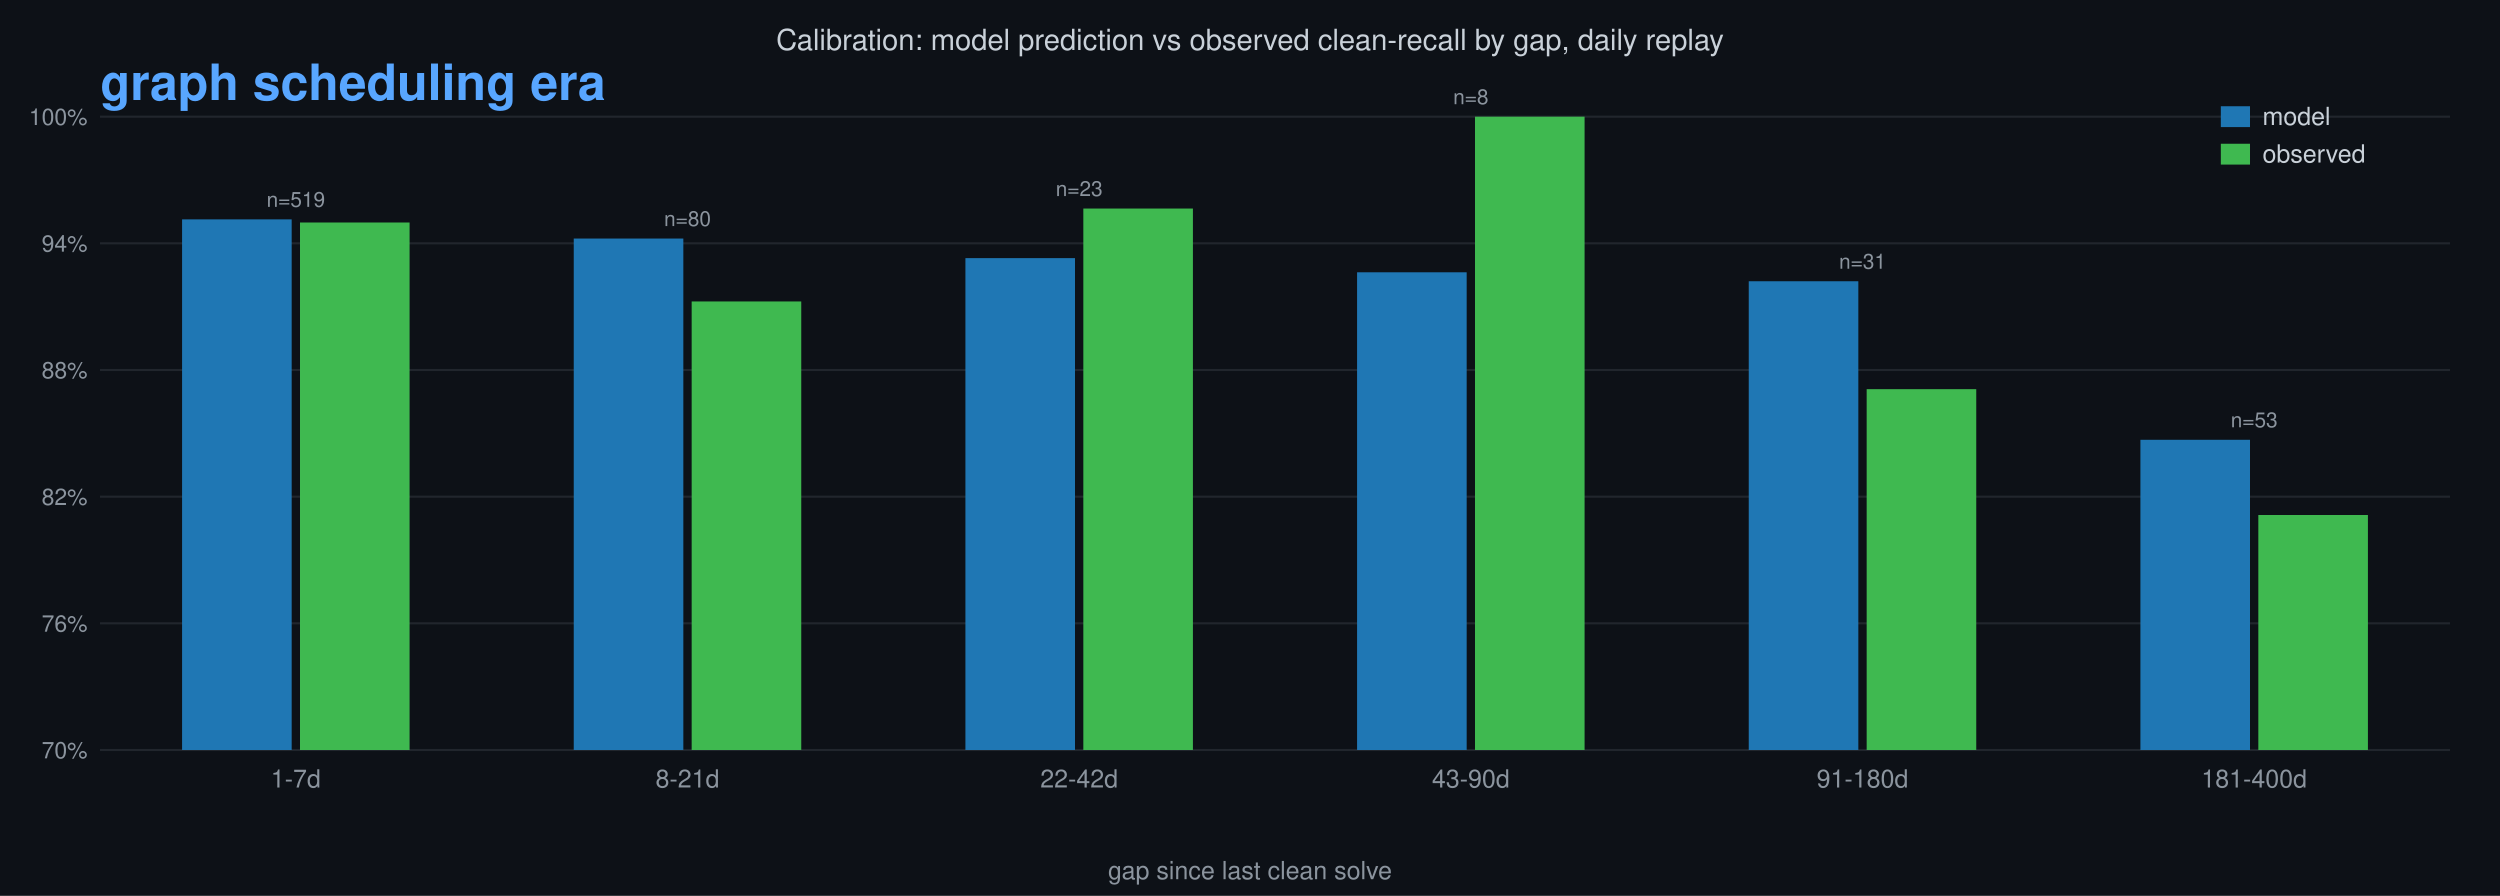
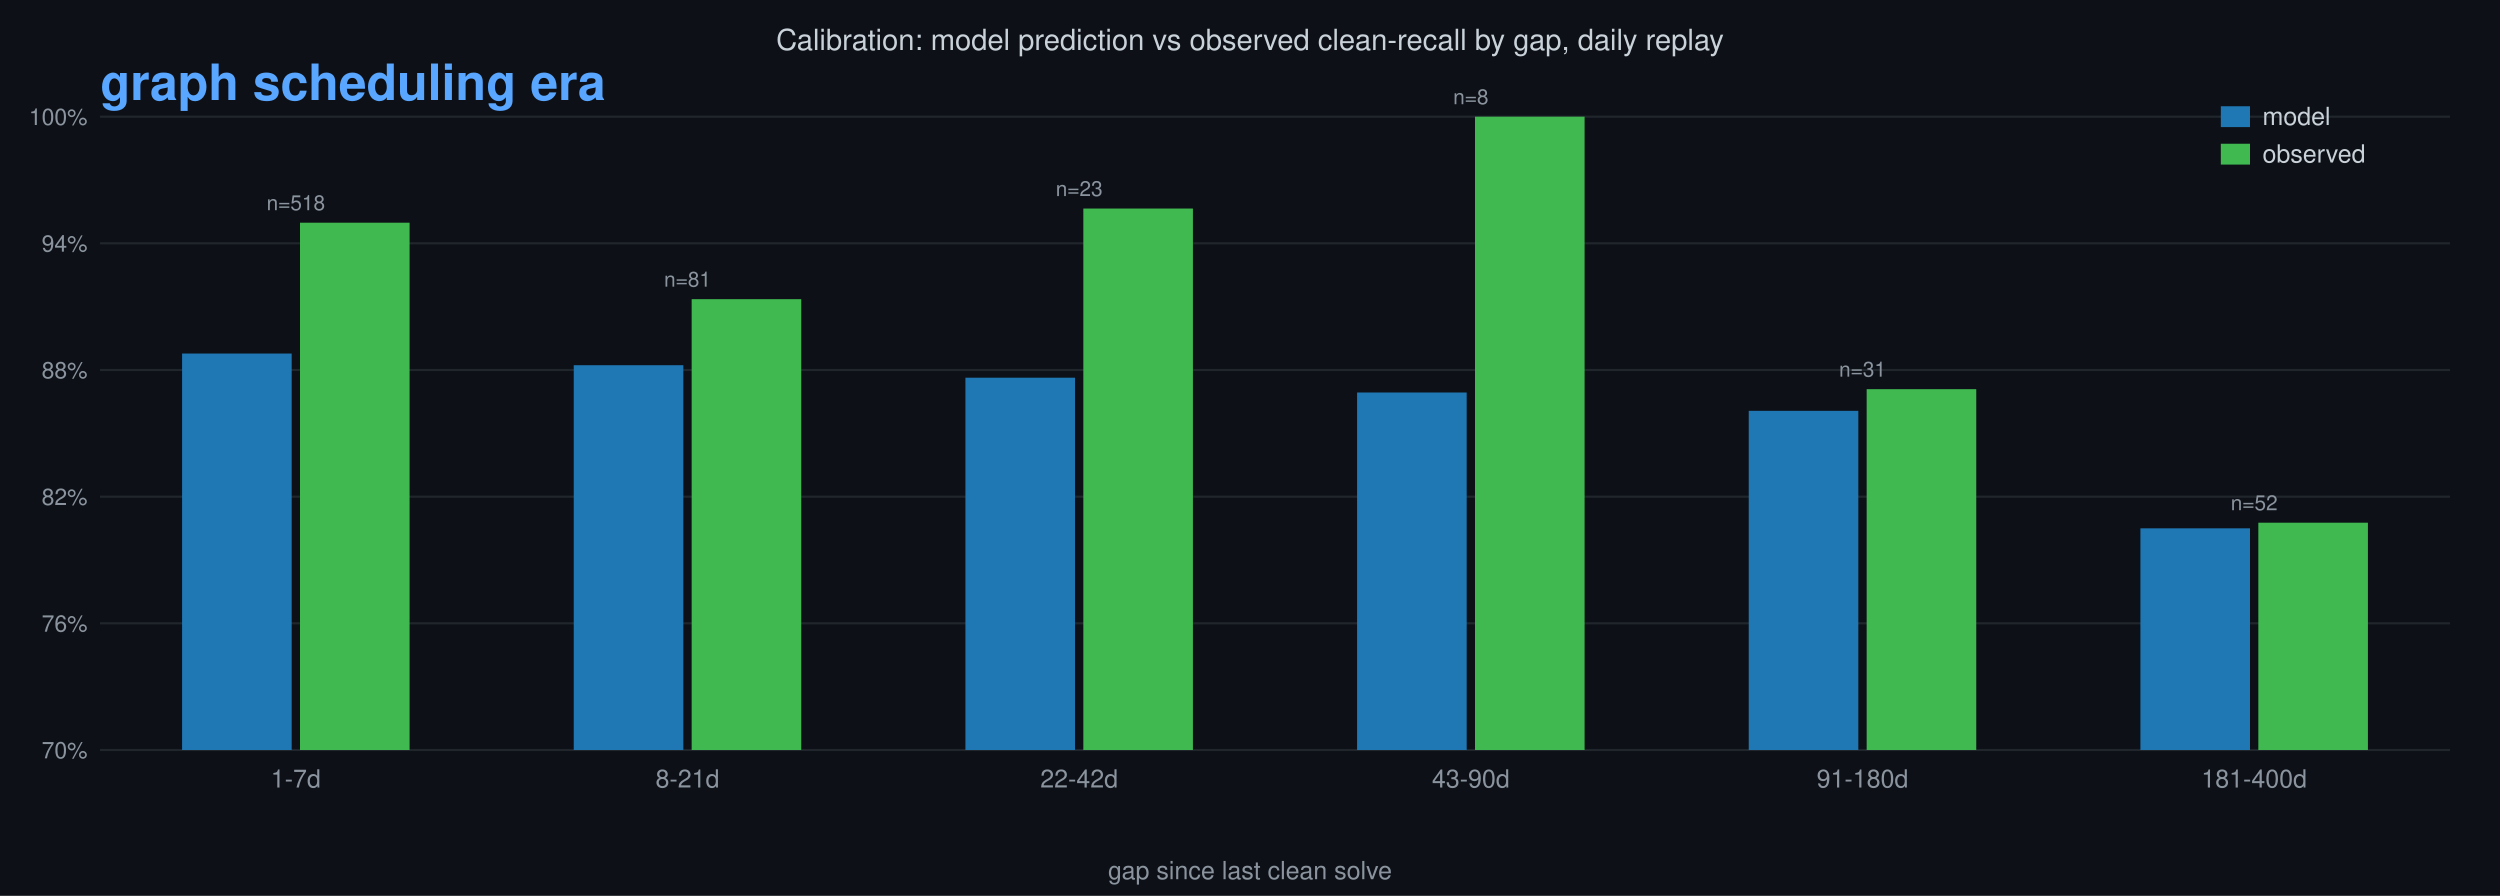
<svg xmlns="http://www.w3.org/2000/svg" viewBox="0 0 1200 430" font-family="Helvetica,sans-serif">
  <rect width="1200" height="430" fill="#0d1117" />
  <text x="600" y="24" text-anchor="middle" font-size="14" fill="#c9d1d9">Calibration: model prediction vs observed clean-recall by gap, daily replay</text>
-   <text x="48" y="48" text-anchor="start" font-size="24" font-weight="bold" fill="#8b949e" opacity="0">pre graph scheduling era<animate attributeName="opacity" calcMode="discrete" values="1;0" keyTimes="0;0.743" dur="10.0s" repeatCount="indefinite" />
+   <text x="48" y="48" text-anchor="start" font-size="24" font-weight="bold" fill="#8b949e" opacity="0">pre graph scheduling era<animate attributeName="opacity" calcMode="discrete" values="1;0" keyTimes="0;0.739" dur="10.0s" repeatCount="indefinite" />
  </text>
-   <text x="48" y="48" text-anchor="start" font-size="24" font-weight="bold" fill="#58a6ff" opacity="1">graph scheduling era<animate attributeName="opacity" calcMode="discrete" values="0;1" keyTimes="0;0.743" dur="10.0s" repeatCount="indefinite" />
+   <text x="48" y="48" text-anchor="start" font-size="24" font-weight="bold" fill="#58a6ff" opacity="1">graph scheduling era<animate attributeName="opacity" calcMode="discrete" values="0;1" keyTimes="0;0.739" dur="10.0s" repeatCount="indefinite" />
  </text>
  <line x1="48" y1="360.0" x2="1176" y2="360.0" stroke="#21262d" stroke-width="1" />
  <text x="42" y="364.0" text-anchor="end" font-size="11" fill="#8b949e">70%</text>
  <line x1="48" y1="299.2" x2="1176" y2="299.2" stroke="#21262d" stroke-width="1" />
  <text x="42" y="303.2" text-anchor="end" font-size="11" fill="#8b949e">76%</text>
  <line x1="48" y1="238.4" x2="1176" y2="238.4" stroke="#21262d" stroke-width="1" />
  <text x="42" y="242.4" text-anchor="end" font-size="11" fill="#8b949e">82%</text>
  <line x1="48" y1="177.6" x2="1176" y2="177.6" stroke="#21262d" stroke-width="1" />
  <text x="42" y="181.6" text-anchor="end" font-size="11" fill="#8b949e">88%</text>
  <line x1="48" y1="116.8" x2="1176" y2="116.8" stroke="#21262d" stroke-width="1" />
  <text x="42" y="120.8" text-anchor="end" font-size="11" fill="#8b949e">94%</text>
  <line x1="48" y1="56.0" x2="1176" y2="56.0" stroke="#21262d" stroke-width="1" />
  <text x="42" y="60.0" text-anchor="end" font-size="11" fill="#8b949e">100%</text>
-   <rect x="87.4" y="105.3" width="52.6" height="254.7" fill="#1f77b4">
-     <animate attributeName="y" calcMode="discrete" values="360.0;106.2;107.1;106.4;106.6;106.7;106.8;106.7;106.6;107.0;106.8;106.7;106.6;106.5;106.4;106.3;106.2;106.1;106.2;106.1;106.0;105.9;105.8;105.7;105.6;105.5;105.4;105.3;105.4;105.3" keyTimes="0;0.005;0.009;0.021;0.033;0.037;0.045;0.046;0.056;0.06;0.068;0.083;0.113;0.142;0.155;0.186;0.199;0.24;0.258;0.273;0.298;0.348;0.37;0.436;0.481;0.521;0.617;0.879;0.906;0.915" dur="10.0s" repeatCount="indefinite" />
-     <animate attributeName="height" calcMode="discrete" values="0.0;253.8;252.9;253.6;253.4;253.3;253.2;253.3;253.4;253.0;253.2;253.3;253.4;253.5;253.6;253.7;253.8;253.9;253.8;253.9;254.0;254.1;254.2;254.3;254.4;254.5;254.6;254.7;254.6;254.7" keyTimes="0;0.005;0.009;0.021;0.033;0.037;0.045;0.046;0.056;0.06;0.068;0.083;0.113;0.142;0.155;0.186;0.199;0.24;0.258;0.273;0.298;0.348;0.37;0.436;0.481;0.521;0.617;0.879;0.906;0.915" dur="10.0s" repeatCount="indefinite" />
+   <rect x="87.4" y="169.7" width="52.6" height="190.3" fill="#1f77b4">
+     <animate attributeName="y" calcMode="discrete" values="360.0;169.8;170.2;170.0;170.1;170.2;170.5;170.4;170.3;170.4;170.3;170.2;170.1;170.0;170.1;170.0;169.9;169.8;169.7" keyTimes="0;0.005;0.009;0.021;0.033;0.036;0.06;0.067;0.071;0.079;0.083;0.141;0.185;0.238;0.257;0.272;0.368;0.479;0.605" dur="10.0s" repeatCount="indefinite" />
+     <animate attributeName="height" calcMode="discrete" values="0.0;190.2;189.8;190.0;189.9;189.8;189.5;189.6;189.7;189.6;189.7;189.8;189.9;190.0;189.9;190.0;190.1;190.2;190.3" keyTimes="0;0.005;0.009;0.021;0.033;0.036;0.06;0.067;0.071;0.079;0.083;0.141;0.185;0.238;0.257;0.272;0.368;0.479;0.605" dur="10.0s" repeatCount="indefinite" />
  </rect>
-   <rect x="144.0" y="106.8" width="52.6" height="253.2" fill="#3fb950">
-     <animate attributeName="y" calcMode="discrete" values="360.0;56.0;69.7;67.8;67.0;66.4;66.0;65.0;64.1;63.7;63.2;76.4;75.9;81.3;80.0;78.8;78.1;77.6;77.0;75.9;75.1;87.5;85.9;84.7;83.9;82.8;81.8;81.4;80.9;83.4;82.9;82.5;82.0;84.7;83.8;83.2;82.4;82.1;81.5;83.8;83.2;82.7;82.5;82.3;82.2;82.1;82.0;81.9;81.7;81.6;81.5;81.3;86.1;85.7;85.5;85.2;84.9;87.1;91.3;95.5;95.1;95.0;103.5;105.2;104.3;105.6;104.6;106.0;105.7;105.0;107.5;106.8" keyTimes="0;0.005;0.113;0.142;0.155;0.17;0.186;0.199;0.24;0.258;0.273;0.298;0.306;0.32;0.336;0.348;0.36;0.37;0.379;0.387;0.397;0.406;0.416;0.426;0.436;0.448;0.46;0.471;0.481;0.49;0.503;0.511;0.521;0.532;0.541;0.56;0.575;0.584;0.592;0.598;0.609;0.617;0.624;0.669;0.674;0.692;0.697;0.727;0.752;0.764;0.772;0.779;0.786;0.795;0.802;0.808;0.816;0.826;0.832;0.84;0.845;0.848;0.851;0.859;0.865;0.869;0.879;0.888;0.897;0.903;0.906;0.915" dur="10.0s" repeatCount="indefinite" />
-     <animate attributeName="height" calcMode="discrete" values="0.0;304.0;290.3;292.2;293.0;293.6;294.0;295.0;295.9;296.3;296.8;283.6;284.1;278.7;280.0;281.2;281.9;282.4;283.0;284.1;284.9;272.5;274.1;275.3;276.1;277.2;278.2;278.6;279.1;276.6;277.1;277.5;278.0;275.3;276.2;276.8;277.6;277.9;278.5;276.2;276.8;277.3;277.5;277.7;277.8;277.9;278.0;278.1;278.3;278.4;278.5;278.7;273.9;274.3;274.5;274.8;275.1;272.9;268.7;264.5;264.9;265.0;256.5;254.8;255.7;254.4;255.4;254.0;254.3;255.0;252.5;253.2" keyTimes="0;0.005;0.113;0.142;0.155;0.17;0.186;0.199;0.24;0.258;0.273;0.298;0.306;0.32;0.336;0.348;0.36;0.37;0.379;0.387;0.397;0.406;0.416;0.426;0.436;0.448;0.46;0.471;0.481;0.49;0.503;0.511;0.521;0.532;0.541;0.56;0.575;0.584;0.592;0.598;0.609;0.617;0.624;0.669;0.674;0.692;0.697;0.727;0.752;0.764;0.772;0.779;0.786;0.795;0.802;0.808;0.816;0.826;0.832;0.84;0.845;0.848;0.851;0.859;0.865;0.869;0.879;0.888;0.897;0.903;0.906;0.915" dur="10.0s" repeatCount="indefinite" />
+   <rect x="144.0" y="106.9" width="52.6" height="253.1" fill="#3fb950">
+     <animate attributeName="y" calcMode="discrete" values="360.0;56.0;69.7;67.8;67.0;66.4;66.0;65.0;64.1;63.7;63.2;76.4;75.9;81.3;80.0;78.8;78.1;77.6;77.0;75.9;75.1;87.5;85.9;84.7;83.9;82.8;81.8;81.4;80.9;83.4;82.9;82.6;82.1;84.9;84.1;83.6;82.7;82.4;81.8;84.1;83.5;83.0;82.7;82.6;82.5;82.4;82.3;82.1;82.0;81.9;81.7;81.6;86.4;86.0;85.8;85.5;85.2;87.4;91.7;95.9;95.4;95.3;103.9;105.7;104.7;106.0;105.0;106.5;106.1;105.4;107.9;107.0;106.9" keyTimes="0;0.005;0.113;0.141;0.154;0.169;0.185;0.198;0.238;0.257;0.272;0.297;0.305;0.319;0.335;0.346;0.359;0.368;0.377;0.385;0.395;0.404;0.414;0.424;0.434;0.445;0.458;0.468;0.479;0.488;0.501;0.509;0.518;0.529;0.539;0.557;0.572;0.581;0.589;0.595;0.605;0.613;0.621;0.665;0.669;0.689;0.693;0.723;0.748;0.753;0.768;0.775;0.782;0.791;0.798;0.804;0.812;0.821;0.827;0.835;0.84;0.844;0.846;0.855;0.86;0.864;0.874;0.884;0.893;0.899;0.901;0.91;0.917" dur="10.0s" repeatCount="indefinite" />
+     <animate attributeName="height" calcMode="discrete" values="0.0;304.0;290.3;292.2;293.0;293.6;294.0;295.0;295.9;296.3;296.8;283.6;284.1;278.7;280.0;281.2;281.9;282.4;283.0;284.1;284.9;272.5;274.1;275.3;276.1;277.2;278.2;278.6;279.1;276.6;277.1;277.4;277.9;275.1;275.9;276.4;277.3;277.6;278.2;275.9;276.5;277.0;277.3;277.4;277.5;277.6;277.7;277.9;278.0;278.1;278.3;278.4;273.6;274.0;274.2;274.5;274.8;272.6;268.3;264.1;264.6;264.7;256.1;254.3;255.3;254.0;255.0;253.5;253.9;254.6;252.1;253.0;253.1" keyTimes="0;0.005;0.113;0.141;0.154;0.169;0.185;0.198;0.238;0.257;0.272;0.297;0.305;0.319;0.335;0.346;0.359;0.368;0.377;0.385;0.395;0.404;0.414;0.424;0.434;0.445;0.458;0.468;0.479;0.488;0.501;0.509;0.518;0.529;0.539;0.557;0.572;0.581;0.589;0.595;0.605;0.613;0.621;0.665;0.669;0.689;0.693;0.723;0.748;0.753;0.768;0.775;0.782;0.791;0.798;0.804;0.812;0.821;0.827;0.835;0.84;0.844;0.846;0.855;0.86;0.864;0.874;0.884;0.893;0.899;0.901;0.91;0.917" dur="10.0s" repeatCount="indefinite" />
  </rect>
  <text x="142.0" y="378" text-anchor="middle" font-size="12" fill="#8b949e">1-7d</text>
-   <text x="142.0" y="99.3" text-anchor="middle" font-size="10" fill="#8b949e" opacity="1">n=519<animate attributeName="opacity" calcMode="discrete" values="0;1" keyTimes="0;0.915" dur="10.0s" repeatCount="indefinite" />
+   <text x="142.0" y="100.9" text-anchor="middle" font-size="10" fill="#8b949e" opacity="1">n=518<animate attributeName="opacity" calcMode="discrete" values="0;1" keyTimes="0;0.917" dur="10.0s" repeatCount="indefinite" />
  </text>
-   <rect x="275.4" y="114.5" width="52.6" height="245.5" fill="#1f77b4">
-     <animate attributeName="y" calcMode="discrete" values="360.0;114.7;116.5;114.4;116.9;118.5;119.6;121.2;121.7;122.6;121.9;122.1;122.4;123.2;121.8;121.2;120.8;120.3;119.7;118.8;119.4;119.0;118.7;118.4;118.2;117.9;117.7;116.7;116.3;116.1;115.6;115.5;115.3;115.1;114.8;114.7;114.0;114.3;114.2;114.5" keyTimes="0;0.056;0.068;0.071;0.083;0.102;0.113;0.17;0.199;0.258;0.273;0.283;0.306;0.32;0.336;0.348;0.36;0.37;0.379;0.387;0.397;0.416;0.426;0.436;0.448;0.49;0.511;0.56;0.598;0.617;0.629;0.816;0.832;0.851;0.859;0.865;0.869;0.879;0.888;0.906" dur="10.0s" repeatCount="indefinite" />
-     <animate attributeName="height" calcMode="discrete" values="0.0;245.3;243.5;245.6;243.1;241.5;240.4;238.8;238.3;237.4;238.1;237.9;237.6;236.8;238.2;238.8;239.2;239.7;240.3;241.2;240.6;241.0;241.3;241.6;241.8;242.1;242.3;243.3;243.7;243.9;244.4;244.5;244.7;244.9;245.2;245.3;246.0;245.7;245.8;245.5" keyTimes="0;0.056;0.068;0.071;0.083;0.102;0.113;0.17;0.199;0.258;0.273;0.283;0.306;0.32;0.336;0.348;0.36;0.37;0.379;0.387;0.397;0.416;0.426;0.436;0.448;0.49;0.511;0.56;0.598;0.617;0.629;0.816;0.832;0.851;0.859;0.865;0.869;0.879;0.888;0.906" dur="10.0s" repeatCount="indefinite" />
+   <rect x="275.4" y="175.3" width="52.6" height="184.7" fill="#1f77b4">
+     <animate attributeName="y" calcMode="discrete" values="360.0;173.8;176.2;175.0;176.1;176.7;177.5;177.4;178.6;179.1;179.4;179.0;179.3;179.7;179.0;178.7;178.5;178.2;178.0;177.6;177.7;177.5;177.4;177.3;177.2;177.1;177.0;176.6;176.3;176.2;176.0;175.9;175.8;175.7;175.6;175.3;175.4;175.3" keyTimes="0;0.055;0.067;0.071;0.083;0.102;0.113;0.141;0.169;0.198;0.257;0.272;0.305;0.319;0.335;0.346;0.359;0.368;0.377;0.385;0.395;0.414;0.424;0.434;0.445;0.488;0.509;0.557;0.595;0.613;0.625;0.812;0.827;0.846;0.855;0.864;0.901;0.917" dur="10.0s" repeatCount="indefinite" />
+     <animate attributeName="height" calcMode="discrete" values="0.0;186.2;183.8;185.0;183.9;183.3;182.5;182.6;181.4;180.9;180.6;181.0;180.7;180.3;181.0;181.3;181.5;181.8;182.0;182.4;182.3;182.5;182.6;182.7;182.8;182.9;183.0;183.4;183.7;183.8;184.0;184.1;184.2;184.3;184.4;184.7;184.6;184.7" keyTimes="0;0.055;0.067;0.071;0.083;0.102;0.113;0.141;0.169;0.198;0.257;0.272;0.305;0.319;0.335;0.346;0.359;0.368;0.377;0.385;0.395;0.414;0.424;0.434;0.445;0.488;0.509;0.557;0.595;0.613;0.625;0.812;0.827;0.846;0.855;0.864;0.901;0.917" dur="10.0s" repeatCount="indefinite" />
  </rect>
-   <rect x="332.0" y="144.7" width="52.6" height="215.3" fill="#3fb950">
-     <animate attributeName="y" calcMode="discrete" values="360.0;56.0;109.3;102.1;96.5;95.0;93.5;92.2;90.9;88.7;83.4;82.7;81.3;104.3;123.6;122.1;120.7;119.3;114.5;112.3;111.3;109.3;108.4;107.5;105.0;103.5;118.4;127.4;151.9;149.3;145.8;144.7" keyTimes="0;0.056;0.306;0.32;0.336;0.348;0.36;0.37;0.379;0.387;0.397;0.406;0.416;0.426;0.436;0.448;0.49;0.511;0.56;0.598;0.617;0.629;0.816;0.832;0.851;0.859;0.865;0.869;0.879;0.888;0.906;0.915" dur="10.0s" repeatCount="indefinite" />
-     <animate attributeName="height" calcMode="discrete" values="0.0;304.0;250.7;257.9;263.5;265.0;266.5;267.8;269.1;271.3;276.6;277.3;278.7;255.7;236.4;237.9;239.3;240.7;245.5;247.7;248.7;250.7;251.6;252.5;255.0;256.5;241.6;232.6;208.1;210.7;214.2;215.3" keyTimes="0;0.056;0.306;0.32;0.336;0.348;0.36;0.37;0.379;0.387;0.397;0.406;0.416;0.426;0.436;0.448;0.49;0.511;0.56;0.598;0.617;0.629;0.816;0.832;0.851;0.859;0.865;0.869;0.879;0.888;0.906;0.915" dur="10.0s" repeatCount="indefinite" />
+   <rect x="332.0" y="143.6" width="52.6" height="216.4" fill="#3fb950">
+     <animate attributeName="y" calcMode="discrete" values="360.0;56.0;109.3;102.1;96.5;95.0;93.5;92.2;90.9;88.7;83.4;82.7;81.3;104.3;123.6;122.1;120.7;119.3;114.5;112.3;111.3;109.3;108.4;107.5;105.0;103.5;118.4;127.4;151.9;149.3;145.8;144.7;143.6" keyTimes="0;0.055;0.305;0.319;0.335;0.346;0.359;0.368;0.377;0.385;0.395;0.404;0.414;0.424;0.434;0.445;0.488;0.509;0.557;0.595;0.613;0.625;0.812;0.827;0.846;0.855;0.86;0.864;0.874;0.884;0.901;0.91;0.917" dur="10.0s" repeatCount="indefinite" />
+     <animate attributeName="height" calcMode="discrete" values="0.0;304.0;250.7;257.9;263.5;265.0;266.5;267.8;269.1;271.3;276.6;277.3;278.7;255.7;236.4;237.9;239.3;240.7;245.5;247.7;248.7;250.7;251.6;252.5;255.0;256.5;241.6;232.6;208.1;210.7;214.2;215.3;216.4" keyTimes="0;0.055;0.305;0.319;0.335;0.346;0.359;0.368;0.377;0.385;0.395;0.404;0.414;0.424;0.434;0.445;0.488;0.509;0.557;0.595;0.613;0.625;0.812;0.827;0.846;0.855;0.86;0.864;0.874;0.884;0.901;0.91;0.917" dur="10.0s" repeatCount="indefinite" />
  </rect>
  <text x="330.0" y="378" text-anchor="middle" font-size="12" fill="#8b949e">8-21d</text>
-   <text x="330.0" y="108.5" text-anchor="middle" font-size="10" fill="#8b949e" opacity="1">n=80<animate attributeName="opacity" calcMode="discrete" values="0;1" keyTimes="0;0.915" dur="10.0s" repeatCount="indefinite" />
+   <text x="330.0" y="137.6" text-anchor="middle" font-size="10" fill="#8b949e" opacity="1">n=81<animate attributeName="opacity" calcMode="discrete" values="0;1" keyTimes="0;0.917" dur="10.0s" repeatCount="indefinite" />
  </text>
-   <rect x="463.4" y="123.9" width="52.6" height="236.1" fill="#1f77b4">
-     <animate attributeName="y" calcMode="discrete" values="360.0;144.8;138.3;140.6;145.0;144.5;140.1;136.5;129.5;123.6;122.6;124.1;124.8;123.9" keyTimes="0;0.32;0.36;0.481;0.532;0.541;0.632;0.688;0.692;0.743;0.757;0.795;0.906;0.915" dur="10.0s" repeatCount="indefinite" />
-     <animate attributeName="height" calcMode="discrete" values="0.0;215.2;221.7;219.4;215.0;215.5;219.9;223.5;230.5;236.4;237.4;235.9;235.2;236.1" keyTimes="0;0.32;0.36;0.481;0.532;0.541;0.632;0.688;0.692;0.743;0.757;0.795;0.906;0.915" dur="10.0s" repeatCount="indefinite" />
+   <rect x="463.4" y="181.3" width="52.6" height="178.7" fill="#1f77b4">
+     <animate attributeName="y" calcMode="discrete" values="360.0;190.3;186.5;187.8;191.6;191.2;189.0;187.3;184.2;181.3;180.8;181.5;181.7;181.3" keyTimes="0;0.319;0.359;0.479;0.529;0.539;0.628;0.685;0.689;0.739;0.753;0.791;0.901;0.91" dur="10.0s" repeatCount="indefinite" />
+     <animate attributeName="height" calcMode="discrete" values="0.0;169.7;173.5;172.2;168.4;168.8;171.0;172.7;175.8;178.7;179.2;178.5;178.3;178.7" keyTimes="0;0.319;0.359;0.479;0.529;0.539;0.628;0.685;0.689;0.739;0.753;0.791;0.901;0.91" dur="10.0s" repeatCount="indefinite" />
  </rect>
  <rect x="520.0" y="100.1" width="52.6" height="259.9" fill="#3fb950">
-     <animate attributeName="y" calcMode="discrete" values="360.0;56.0;224.9;182.7;168.6;157.3;133.9;115.6;112.3;104.3;102.1;100.1" keyTimes="0;0.32;0.532;0.541;0.632;0.688;0.692;0.743;0.757;0.795;0.906;0.915" dur="10.0s" repeatCount="indefinite" />
-     <animate attributeName="height" calcMode="discrete" values="0.0;304.0;135.1;177.3;191.4;202.7;226.1;244.4;247.7;255.7;257.9;259.9" keyTimes="0;0.32;0.532;0.541;0.632;0.688;0.692;0.743;0.757;0.795;0.906;0.915" dur="10.0s" repeatCount="indefinite" />
+     <animate attributeName="y" calcMode="discrete" values="360.0;56.0;224.9;182.7;168.6;157.3;133.9;115.6;112.3;104.3;102.1;100.1" keyTimes="0;0.319;0.529;0.539;0.628;0.685;0.689;0.739;0.753;0.791;0.901;0.91" dur="10.0s" repeatCount="indefinite" />
+     <animate attributeName="height" calcMode="discrete" values="0.0;304.0;135.1;177.3;191.4;202.7;226.1;244.4;247.7;255.7;257.9;259.9" keyTimes="0;0.319;0.529;0.539;0.628;0.685;0.689;0.739;0.753;0.791;0.901;0.91" dur="10.0s" repeatCount="indefinite" />
  </rect>
  <text x="518.0" y="378" text-anchor="middle" font-size="12" fill="#8b949e">22-42d</text>
-   <text x="518.0" y="94.1" text-anchor="middle" font-size="10" fill="#8b949e" opacity="1">n=23<animate attributeName="opacity" calcMode="discrete" values="0;1" keyTimes="0;0.915" dur="10.0s" repeatCount="indefinite" />
+   <text x="518.0" y="94.1" text-anchor="middle" font-size="10" fill="#8b949e" opacity="1">n=23<animate attributeName="opacity" calcMode="discrete" values="0;1" keyTimes="0;0.917" dur="10.0s" repeatCount="indefinite" />
  </text>
-   <rect x="651.4" y="130.7" width="52.6" height="229.3" fill="#1f77b4">
-     <animate attributeName="y" calcMode="discrete" values="360.0;165.5;153.5;161.1;132.9;134.3;130.7" keyTimes="0;0.532;0.541;0.617;0.719;0.869;0.897" dur="10.0s" repeatCount="indefinite" />
-     <animate attributeName="height" calcMode="discrete" values="0.0;194.5;206.5;198.9;227.1;225.7;229.3" keyTimes="0;0.532;0.541;0.617;0.719;0.869;0.897" dur="10.0s" repeatCount="indefinite" />
+   <rect x="651.4" y="188.4" width="52.6" height="171.6" fill="#1f77b4">
+     <animate attributeName="y" calcMode="discrete" values="360.0;202.2;202.5;202.6;189.7;190.0;188.4" keyTimes="0;0.529;0.539;0.613;0.715;0.864;0.893" dur="10.0s" repeatCount="indefinite" />
+     <animate attributeName="height" calcMode="discrete" values="0.0;157.8;157.5;157.4;170.3;170.0;171.6" keyTimes="0;0.529;0.539;0.613;0.715;0.864;0.893" dur="10.0s" repeatCount="indefinite" />
  </rect>
  <rect x="708.0" y="56.0" width="52.6" height="304.0" fill="#3fb950">
-     <animate attributeName="y" calcMode="discrete" values="360.0;56.0" keyTimes="0;0.532" dur="10.0s" repeatCount="indefinite" />
-     <animate attributeName="height" calcMode="discrete" values="0.0;304.0" keyTimes="0;0.532" dur="10.0s" repeatCount="indefinite" />
+     <animate attributeName="y" calcMode="discrete" values="360.0;56.0" keyTimes="0;0.529" dur="10.0s" repeatCount="indefinite" />
+     <animate attributeName="height" calcMode="discrete" values="0.0;304.0" keyTimes="0;0.529" dur="10.0s" repeatCount="indefinite" />
  </rect>
  <text x="706.0" y="378" text-anchor="middle" font-size="12" fill="#8b949e">43-90d</text>
-   <text x="706.0" y="50.0" text-anchor="middle" font-size="10" fill="#8b949e" opacity="1">n=8<animate attributeName="opacity" calcMode="discrete" values="0;1" keyTimes="0;0.915" dur="10.0s" repeatCount="indefinite" />
+   <text x="706.0" y="50.0" text-anchor="middle" font-size="10" fill="#8b949e" opacity="1">n=8<animate attributeName="opacity" calcMode="discrete" values="0;1" keyTimes="0;0.917" dur="10.0s" repeatCount="indefinite" />
  </text>
-   <rect x="839.4" y="135.0" width="52.6" height="225.0" fill="#1f77b4">
-     <animate attributeName="y" calcMode="discrete" values="360.0;111.5;108.8;119.5;132.7;130.8;137.2;132.9;131.4;130.0;128.7;127.5;127.0;126.1;127.6;126.8;130.1;132.9;136.0;135.0" keyTimes="0;0.663;0.669;0.673;0.674;0.679;0.686;0.69;0.719;0.727;0.743;0.757;0.772;0.779;0.786;0.802;0.816;0.84;0.845;0.848" dur="10.0s" repeatCount="indefinite" />
-     <animate attributeName="height" calcMode="discrete" values="0.0;248.5;251.2;240.5;227.3;229.2;222.8;227.1;228.6;230.0;231.3;232.5;233.0;233.9;232.4;233.2;229.9;227.1;224.0;225.0" keyTimes="0;0.663;0.669;0.673;0.674;0.679;0.686;0.69;0.719;0.727;0.743;0.757;0.772;0.779;0.786;0.802;0.816;0.84;0.845;0.848" dur="10.0s" repeatCount="indefinite" />
+   <rect x="839.4" y="197.2" width="52.6" height="162.8" fill="#1f77b4">
+     <animate attributeName="y" calcMode="discrete" values="360.0;189.9;187.2;191.2;197.5;197.8;200.3;197.8;195.8;195.1;194.4;193.5;193.1;193.9;194.0;195.6;196.7;197.8;197.2" keyTimes="0;0.66;0.665;0.669;0.67;0.675;0.682;0.686;0.715;0.723;0.739;0.753;0.775;0.782;0.798;0.812;0.835;0.84;0.844" dur="10.0s" repeatCount="indefinite" />
+     <animate attributeName="height" calcMode="discrete" values="0.0;170.1;172.8;168.8;162.5;162.2;159.7;162.2;164.2;164.9;165.6;166.5;166.9;166.1;166.0;164.4;163.3;162.2;162.8" keyTimes="0;0.66;0.665;0.669;0.67;0.675;0.682;0.686;0.715;0.723;0.739;0.753;0.775;0.782;0.798;0.812;0.835;0.84;0.844" dur="10.0s" repeatCount="indefinite" />
  </rect>
  <rect x="896.0" y="186.8" width="52.6" height="173.2" fill="#3fb950">
-     <animate attributeName="y" calcMode="discrete" values="360.0;56.0;133.9;123.6;168.6;162.7;157.3;152.5;148.1;144.1;137.1;133.9;128.4;160.8;191.1;186.8" keyTimes="0;0.663;0.686;0.69;0.719;0.727;0.743;0.757;0.772;0.779;0.786;0.802;0.816;0.84;0.845;0.848" dur="10.0s" repeatCount="indefinite" />
-     <animate attributeName="height" calcMode="discrete" values="0.0;304.0;226.1;236.4;191.4;197.3;202.7;207.5;211.9;215.9;222.9;226.1;231.6;199.2;168.9;173.2" keyTimes="0;0.663;0.686;0.69;0.719;0.727;0.743;0.757;0.772;0.779;0.786;0.802;0.816;0.84;0.845;0.848" dur="10.0s" repeatCount="indefinite" />
+     <animate attributeName="y" calcMode="discrete" values="360.0;56.0;133.9;123.6;168.6;162.7;157.3;152.5;148.1;144.1;137.1;133.9;128.4;160.8;191.1;186.8" keyTimes="0;0.66;0.682;0.686;0.715;0.723;0.739;0.753;0.768;0.775;0.782;0.798;0.812;0.835;0.84;0.844" dur="10.0s" repeatCount="indefinite" />
+     <animate attributeName="height" calcMode="discrete" values="0.0;304.0;226.1;236.4;191.4;197.3;202.7;207.5;211.9;215.9;222.9;226.1;231.6;199.2;168.9;173.2" keyTimes="0;0.66;0.682;0.686;0.715;0.723;0.739;0.753;0.768;0.775;0.782;0.798;0.812;0.835;0.84;0.844" dur="10.0s" repeatCount="indefinite" />
  </rect>
  <text x="894.0" y="378" text-anchor="middle" font-size="12" fill="#8b949e">91-180d</text>
-   <text x="894.0" y="129.0" text-anchor="middle" font-size="10" fill="#8b949e" opacity="1">n=31<animate attributeName="opacity" calcMode="discrete" values="0;1" keyTimes="0;0.915" dur="10.0s" repeatCount="indefinite" />
+   <text x="894.0" y="180.8" text-anchor="middle" font-size="10" fill="#8b949e" opacity="1">n=31<animate attributeName="opacity" calcMode="discrete" values="0;1" keyTimes="0;0.917" dur="10.0s" repeatCount="indefinite" />
  </text>
-   <rect x="1027.4" y="211.1" width="52.6" height="148.9" fill="#1f77b4">
-     <animate attributeName="y" calcMode="discrete" values="360.0;268.8;260.2;210.7;244.1;219.5;199.1;216.0;223.7;216.6;220.2;216.2;213.7;208.2;203.4;205.8;206.3;207.3;209.8;211.1" keyTimes="0;0.688;0.69;0.719;0.727;0.743;0.752;0.757;0.764;0.772;0.779;0.786;0.795;0.802;0.808;0.816;0.859;0.869;0.879;0.906" dur="10.0s" repeatCount="indefinite" />
-     <animate attributeName="height" calcMode="discrete" values="0.0;91.2;99.8;149.3;115.9;140.5;160.9;144.0;136.3;143.4;139.8;143.8;146.3;151.8;156.6;154.2;153.7;152.7;150.2;148.9" keyTimes="0;0.688;0.69;0.719;0.727;0.743;0.752;0.757;0.764;0.772;0.779;0.786;0.795;0.802;0.808;0.816;0.859;0.869;0.879;0.906" dur="10.0s" repeatCount="indefinite" />
+   <rect x="1027.4" y="253.6" width="52.6" height="106.4" fill="#1f77b4">
+     <animate attributeName="y" calcMode="discrete" values="360.0;269.5;273.0;249.4;262.0;251.7;242.9;251.6;256.3;253.5;255.0;253.7;253.5;252.0;249.9;251.1;251.6;252.2;253.4;253.6" keyTimes="0;0.685;0.686;0.715;0.723;0.739;0.748;0.753;0.76;0.768;0.775;0.782;0.791;0.798;0.804;0.812;0.855;0.864;0.874;0.901" dur="10.0s" repeatCount="indefinite" />
+     <animate attributeName="height" calcMode="discrete" values="0.0;90.5;87.0;110.6;98.0;108.3;117.1;108.4;103.7;106.5;105.0;106.3;106.5;108.0;110.1;108.9;108.4;107.8;106.6;106.4" keyTimes="0;0.685;0.686;0.715;0.723;0.739;0.748;0.753;0.76;0.768;0.775;0.782;0.791;0.798;0.804;0.812;0.855;0.864;0.874;0.901" dur="10.0s" repeatCount="indefinite" />
  </rect>
-   <rect x="1084.0" y="247.2" width="52.6" height="112.8" fill="#3fb950">
-     <animate attributeName="y" calcMode="discrete" values="360.0;56.0;258.7;273.1;224.9;249.0;218.1;195.8;214.3;200.8;213.6;203.8;221.4;238.4;254.7;250.9;247.2" keyTimes="0;0.688;0.727;0.743;0.752;0.757;0.764;0.772;0.779;0.786;0.802;0.808;0.816;0.859;0.869;0.879;0.906" dur="10.0s" repeatCount="indefinite" />
-     <animate attributeName="height" calcMode="discrete" values="0.0;304.0;101.3;86.9;135.1;111.0;141.9;164.2;145.7;159.2;146.4;156.2;138.6;121.6;105.3;109.1;112.8" keyTimes="0;0.688;0.727;0.743;0.752;0.757;0.764;0.772;0.779;0.786;0.802;0.808;0.816;0.859;0.869;0.879;0.906" dur="10.0s" repeatCount="indefinite" />
+   <rect x="1084.0" y="250.9" width="52.6" height="109.1" fill="#3fb950">
+     <animate attributeName="y" calcMode="discrete" values="360.0;56.0;258.7;273.1;224.9;249.0;218.1;195.8;214.3;200.8;217.2;206.9;224.9;242.1;258.7;254.7;250.9" keyTimes="0;0.685;0.723;0.739;0.748;0.753;0.76;0.768;0.775;0.782;0.798;0.804;0.812;0.855;0.864;0.874;0.901" dur="10.0s" repeatCount="indefinite" />
+     <animate attributeName="height" calcMode="discrete" values="0.0;304.0;101.3;86.9;135.1;111.0;141.9;164.2;145.7;159.2;142.8;153.1;135.1;117.9;101.3;105.3;109.1" keyTimes="0;0.685;0.723;0.739;0.748;0.753;0.76;0.768;0.775;0.782;0.798;0.804;0.812;0.855;0.864;0.874;0.901" dur="10.0s" repeatCount="indefinite" />
  </rect>
  <text x="1082.0" y="378" text-anchor="middle" font-size="12" fill="#8b949e">181-400d</text>
-   <text x="1082.0" y="205.1" text-anchor="middle" font-size="10" fill="#8b949e" opacity="1">n=53<animate attributeName="opacity" calcMode="discrete" values="0;1" keyTimes="0;0.915" dur="10.0s" repeatCount="indefinite" />
+   <text x="1082.0" y="244.9" text-anchor="middle" font-size="10" fill="#8b949e" opacity="1">n=52<animate attributeName="opacity" calcMode="discrete" values="0;1" keyTimes="0;0.917" dur="10.0s" repeatCount="indefinite" />
  </text>
  <rect x="1066" y="51" width="14" height="10" fill="#1f77b4" />
  <text x="1086" y="60" font-size="12" fill="#c9d1d9">model</text>
  <rect x="1066" y="69" width="14" height="10" fill="#3fb950" />
  <text x="1086" y="78" font-size="12" fill="#c9d1d9">observed</text>
  <text x="600" y="422" text-anchor="middle" font-size="12" fill="#8b949e">gap since last clean solve</text>
-   <text x="1176" y="24" fill="#c9d1d9" font-size="14" text-anchor="end" opacity="0">sep '25<animate attributeName="opacity" calcMode="discrete" values="1;0" keyTimes="0;0.113" dur="10.0s" repeatCount="indefinite" />
+   <text x="1176" y="24" fill="#c9d1d9" font-size="14" text-anchor="end" opacity="0">sep '25<animate attributeName="opacity" calcMode="discrete" values="1;0" keyTimes="0;0.112" dur="10.0s" repeatCount="indefinite" />
  </text>
-   <text x="1176" y="24" fill="#c9d1d9" font-size="14" text-anchor="end" opacity="0">oct '25<animate attributeName="opacity" calcMode="discrete" values="0;1;0" keyTimes="0;0.113;0.503" dur="10.0s" repeatCount="indefinite" />
+   <text x="1176" y="24" fill="#c9d1d9" font-size="14" text-anchor="end" opacity="0">oct '25<animate attributeName="opacity" calcMode="discrete" values="0;1;0" keyTimes="0;0.112;0.501" dur="10.0s" repeatCount="indefinite" />
  </text>
-   <text x="1176" y="24" fill="#c9d1d9" font-size="14" text-anchor="end" opacity="0">nov '25<animate attributeName="opacity" calcMode="discrete" values="0;1;0" keyTimes="0;0.503;0.631" dur="10.0s" repeatCount="indefinite" />
+   <text x="1176" y="24" fill="#c9d1d9" font-size="14" text-anchor="end" opacity="0">nov '25<animate attributeName="opacity" calcMode="discrete" values="0;1;0" keyTimes="0;0.501;0.628" dur="10.0s" repeatCount="indefinite" />
  </text>
-   <text x="1176" y="24" fill="#c9d1d9" font-size="14" text-anchor="end" opacity="0">dec '25<animate attributeName="opacity" calcMode="discrete" values="0;1;0" keyTimes="0;0.631;0.641" dur="10.0s" repeatCount="indefinite" />
+   <text x="1176" y="24" fill="#c9d1d9" font-size="14" text-anchor="end" opacity="0">dec '25<animate attributeName="opacity" calcMode="discrete" values="0;1;0" keyTimes="0;0.628;0.637" dur="10.0s" repeatCount="indefinite" />
  </text>
-   <text x="1176" y="24" fill="#c9d1d9" font-size="14" text-anchor="end" opacity="0">jan '26<animate attributeName="opacity" calcMode="discrete" values="0;1;0" keyTimes="0;0.641;0.649" dur="10.0s" repeatCount="indefinite" />
+   <text x="1176" y="24" fill="#c9d1d9" font-size="14" text-anchor="end" opacity="0">jan '26<animate attributeName="opacity" calcMode="discrete" values="0;1;0" keyTimes="0;0.637;0.646" dur="10.0s" repeatCount="indefinite" />
  </text>
-   <text x="1176" y="24" fill="#c9d1d9" font-size="14" text-anchor="end" opacity="0">feb '26<animate attributeName="opacity" calcMode="discrete" values="0;1;0" keyTimes="0;0.649;0.657" dur="10.0s" repeatCount="indefinite" />
+   <text x="1176" y="24" fill="#c9d1d9" font-size="14" text-anchor="end" opacity="0">feb '26<animate attributeName="opacity" calcMode="discrete" values="0;1;0" keyTimes="0;0.646;0.654" dur="10.0s" repeatCount="indefinite" />
  </text>
-   <text x="1176" y="24" fill="#c9d1d9" font-size="14" text-anchor="end" opacity="0">mar '26<animate attributeName="opacity" calcMode="discrete" values="0;1;0" keyTimes="0;0.657;0.682" dur="10.0s" repeatCount="indefinite" />
+   <text x="1176" y="24" fill="#c9d1d9" font-size="14" text-anchor="end" opacity="0">mar '26<animate attributeName="opacity" calcMode="discrete" values="0;1;0" keyTimes="0;0.654;0.678" dur="10.0s" repeatCount="indefinite" />
  </text>
-   <text x="1176" y="24" fill="#c9d1d9" font-size="14" text-anchor="end" opacity="0">apr '26<animate attributeName="opacity" calcMode="discrete" values="0;1;0" keyTimes="0;0.682;0.701" dur="10.0s" repeatCount="indefinite" />
+   <text x="1176" y="24" fill="#c9d1d9" font-size="14" text-anchor="end" opacity="0">apr '26<animate attributeName="opacity" calcMode="discrete" values="0;1;0" keyTimes="0;0.678;0.697" dur="10.0s" repeatCount="indefinite" />
  </text>
-   <text x="1176" y="24" fill="#c9d1d9" font-size="14" text-anchor="end" opacity="0">may '26<animate attributeName="opacity" calcMode="discrete" values="0;1;0" keyTimes="0;0.701;0.709" dur="10.0s" repeatCount="indefinite" />
+   <text x="1176" y="24" fill="#c9d1d9" font-size="14" text-anchor="end" opacity="0">may '26<animate attributeName="opacity" calcMode="discrete" values="0;1;0" keyTimes="0;0.697;0.706" dur="10.0s" repeatCount="indefinite" />
  </text>
-   <text x="1176" y="24" fill="#c9d1d9" font-size="14" text-anchor="end" opacity="0">jun '26<animate attributeName="opacity" calcMode="discrete" values="0;1;0" keyTimes="0;0.709;0.718" dur="10.0s" repeatCount="indefinite" />
+   <text x="1176" y="24" fill="#c9d1d9" font-size="14" text-anchor="end" opacity="0">jun '26<animate attributeName="opacity" calcMode="discrete" values="0;1;0" keyTimes="0;0.706;0.714" dur="10.0s" repeatCount="indefinite" />
  </text>
-   <text x="1176" y="24" fill="#c9d1d9" font-size="14" text-anchor="end" opacity="0">jul '26<animate attributeName="opacity" calcMode="discrete" values="0;1;0" keyTimes="0;0.718;0.741" dur="10.0s" repeatCount="indefinite" />
+   <text x="1176" y="24" fill="#c9d1d9" font-size="14" text-anchor="end" opacity="0">jul '26<animate attributeName="opacity" calcMode="discrete" values="0;1;0" keyTimes="0;0.714;0.737" dur="10.0s" repeatCount="indefinite" />
  </text>
-   <text x="1176" y="24" fill="#c9d1d9" font-size="14" text-anchor="end" opacity="0">aug '26<animate attributeName="opacity" calcMode="discrete" values="0;1;0" keyTimes="0;0.741;0.915" dur="10.0s" repeatCount="indefinite" />
+   <text x="1176" y="24" fill="#c9d1d9" font-size="14" text-anchor="end" opacity="0">aug '26<animate attributeName="opacity" calcMode="discrete" values="0;1;0" keyTimes="0;0.737;0.91" dur="10.0s" repeatCount="indefinite" />
  </text>
-   <text x="1176" y="24" fill="#c9d1d9" font-size="14" text-anchor="end" opacity="0">sep '26<animate attributeName="opacity" calcMode="discrete" values="0;1" keyTimes="0;0.915" dur="10.0s" repeatCount="indefinite" />
+   <text x="1176" y="24" fill="#c9d1d9" font-size="14" text-anchor="end" opacity="0">sep '26<animate attributeName="opacity" calcMode="discrete" values="0;1" keyTimes="0;0.91" dur="10.0s" repeatCount="indefinite" />
  </text>
  <rect width="1200" height="430" fill="#0d1117" opacity="0" pointer-events="none">
    <animate attributeName="opacity" calcMode="linear" values="0;0;1" keyTimes="0;0.92;1" dur="10.0s" repeatCount="indefinite" />
  </rect>
</svg>
